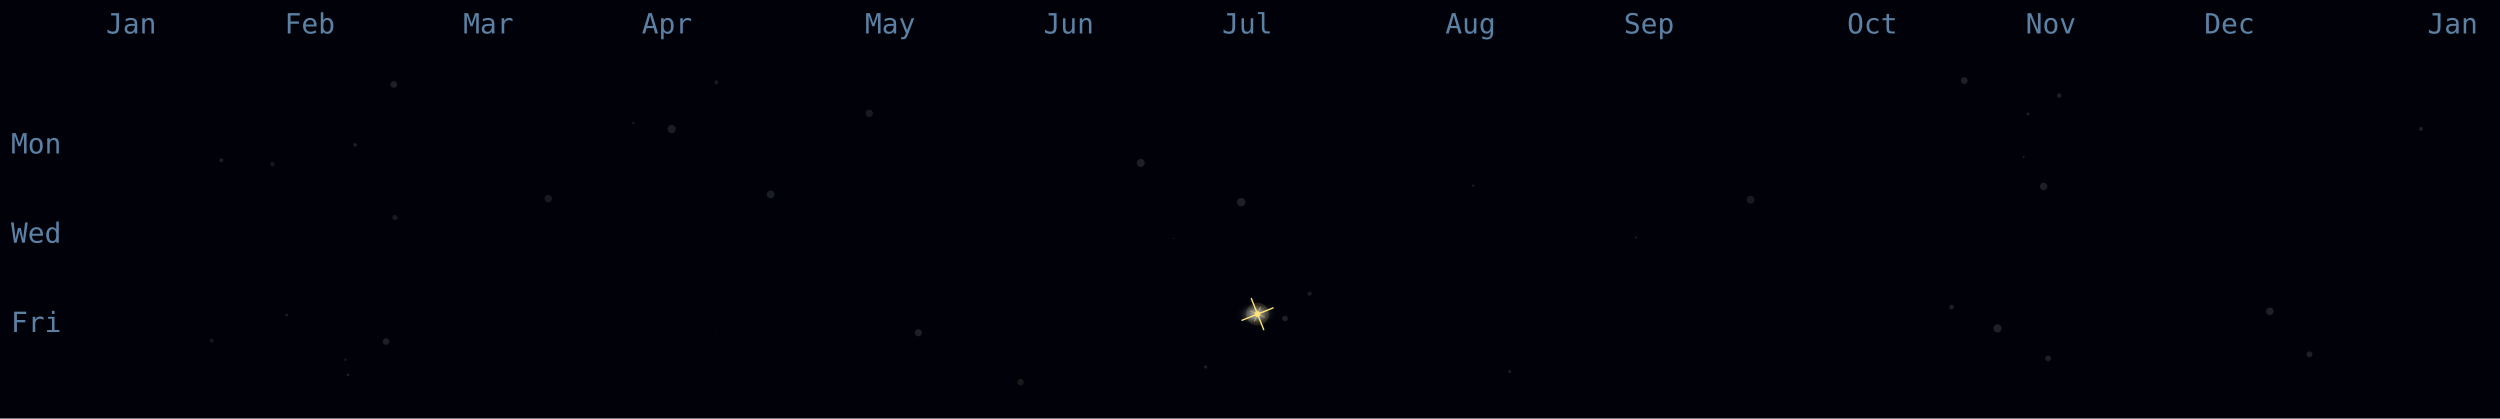
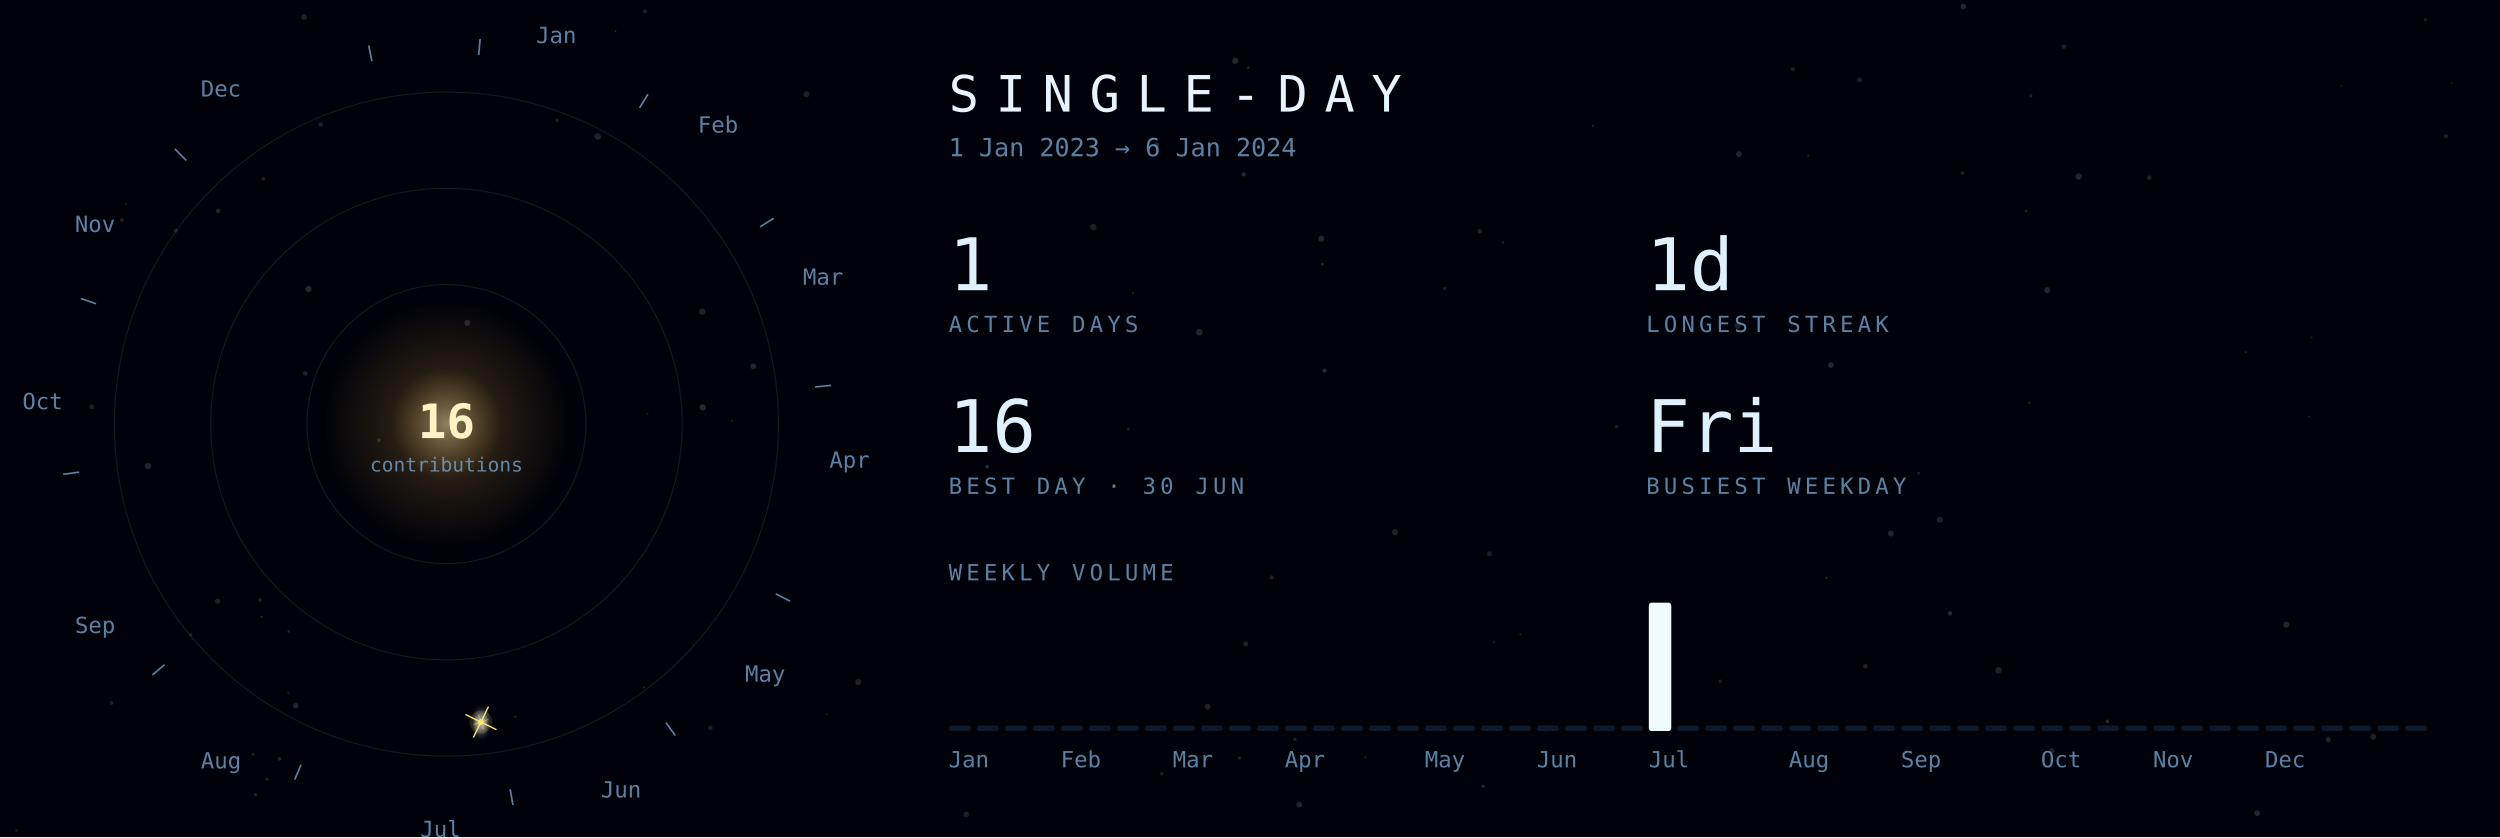
- <svg xmlns="http://www.w3.org/2000/svg" viewBox="0 0 896 150" width="896" height="150" role="img" aria-label="Cinematic comet contribution graph">
-   <rect x="0.00" y="0.00" width="896.00" height="150.00" fill="#010209" />
+ <svg xmlns="http://www.w3.org/2000/svg" viewBox="0 0 896 300" width="896" height="300" role="img" aria-label="Cinematic comet contribution orbit">
+   <rect x="0.00" y="0.00" width="896.00" height="300.00" fill="#010209" />
  <defs>
    <linearGradient id="tail-grad" x1="0" y1="0" x2="1" y2="0">
      <stop offset="0%" stop-color="#c8e0ff" stop-opacity="0" />
      <stop offset="40%" stop-color="#c8e0ff" stop-opacity="0.1" />
      <stop offset="70%" stop-color="#d8ecff" stop-opacity="0.5" />
      <stop offset="90%" stop-color="#ffffff" stop-opacity="0.85" />
      <stop offset="100%" stop-color="#ffffff" stop-opacity="0" />
    </linearGradient>
    <filter id="tail-blur" x="-20%" y="-100%" width="140%" height="300%">
      <feGaussianBlur stdDeviation="1.2" />
    </filter>
    <filter id="organic-sphere" x="-80%" y="-80%" width="260%" height="260%">
      <feTurbulence type="fractalNoise" baseFrequency="0.035" numOctaves="2" seed="7" result="noise" />
      <feDisplacementMap in="SourceGraphic" in2="noise" scale="4" xChannelSelector="R" yChannelSelector="G" result="displaced" />
      <feGaussianBlur in="displaced" stdDeviation="1.4" />
    </filter>
+     <radialGradient id="sun-glow">
+       <stop offset="0" stop-color="#ffe9a8" stop-opacity="0.55" />
+       <stop offset="0.45" stop-color="#ffb74a" stop-opacity="0.14" />
+       <stop offset="1" stop-color="#ffb74a" stop-opacity="0" />
+     </radialGradient>
  </defs>
-   <text x="22.00" y="55.00" font-family="monospace" font-size="10.00" fill="rgba(122,172,216,0.75)" text-anchor="end">Mon</text>
-   <text x="22.00" y="87.00" font-family="monospace" font-size="10.00" fill="rgba(122,172,216,0.75)" text-anchor="end">Wed</text>
-   <text x="22.00" y="119.00" font-family="monospace" font-size="10.00" fill="rgba(122,172,216,0.75)" text-anchor="end">Fri</text>
-   <text x="38.00" y="12.00" font-family="monospace" font-size="10.00" fill="rgba(122,172,216,0.75)">Jan</text>
-   <text x="102.00" y="12.00" font-family="monospace" font-size="10.00" fill="rgba(122,172,216,0.75)">Feb</text>
-   <text x="166.00" y="12.00" font-family="monospace" font-size="10.00" fill="rgba(122,172,216,0.75)">Mar</text>
-   <text x="230.00" y="12.00" font-family="monospace" font-size="10.00" fill="rgba(122,172,216,0.75)">Apr</text>
-   <text x="310.00" y="12.00" font-family="monospace" font-size="10.00" fill="rgba(122,172,216,0.75)">May</text>
-   <text x="374.00" y="12.00" font-family="monospace" font-size="10.00" fill="rgba(122,172,216,0.75)">Jun</text>
-   <text x="438.00" y="12.00" font-family="monospace" font-size="10.00" fill="rgba(122,172,216,0.75)">Jul</text>
-   <text x="518.00" y="12.00" font-family="monospace" font-size="10.00" fill="rgba(122,172,216,0.75)">Aug</text>
-   <text x="582.00" y="12.00" font-family="monospace" font-size="10.00" fill="rgba(122,172,216,0.75)">Sep</text>
-   <text x="662.00" y="12.00" font-family="monospace" font-size="10.00" fill="rgba(122,172,216,0.75)">Oct</text>
-   <text x="726.00" y="12.00" font-family="monospace" font-size="10.00" fill="rgba(122,172,216,0.75)">Nov</text>
-   <text x="790.00" y="12.00" font-family="monospace" font-size="10.00" fill="rgba(122,172,216,0.75)">Dec</text>
-   <text x="870.00" y="12.00" font-family="monospace" font-size="10.00" fill="rgba(122,172,216,0.75)">Jan</text>
-   <circle cx="738.04" cy="34.24" r="0.79" fill="hsl(0,0%,100%)" opacity="0.12" />
-   <circle cx="651.31" cy="48.81" r="0.10" fill="hsl(0,0%,100%)" opacity="0.12" />
-   <circle cx="541.05" cy="133.20" r="0.52" fill="hsl(0,0%,100%)" opacity="0.12" />
-   <circle cx="699.44" cy="110.07" r="0.81" fill="hsl(0,0%,100%)" opacity="0.12" />
-   <circle cx="256.74" cy="29.52" r="0.71" fill="hsl(268,32%,82%)" opacity="0.12" />
-   <circle cx="141.55" cy="77.97" r="0.92" fill="hsl(130,22%,80%)" opacity="0.12" />
-   <circle cx="196.52" cy="71.19" r="1.33" fill="hsl(15,35%,80%)" opacity="0.12" />
-   <circle cx="869.56" cy="39.15" r="0.00" fill="hsl(200,45%,88%)" opacity="0.12" />
-   <circle cx="703.98" cy="28.88" r="1.22" fill="hsl(0,0%,100%)" opacity="0.12" />
-   <circle cx="257.67" cy="83.36" r="0.04" fill="hsl(0,0%,100%)" opacity="0.12" />
-   <circle cx="725.27" cy="56.24" r="0.36" fill="hsl(0,0%,100%)" opacity="0.12" />
-   <circle cx="528.02" cy="66.59" r="0.47" fill="hsl(130,22%,80%)" opacity="0.12" />
-   <circle cx="734.03" cy="128.44" r="1.02" fill="hsl(0,0%,100%)" opacity="0.12" />
-   <circle cx="97.63" cy="58.85" r="0.76" fill="hsl(268,32%,82%)" opacity="0.12" />
-   <circle cx="586.36" cy="85.07" r="0.44" fill="hsl(15,35%,80%)" opacity="0.12" />
-   <circle cx="813.53" cy="111.59" r="1.36" fill="hsl(0,0%,100%)" opacity="0.12" />
-   <circle cx="469.37" cy="105.26" r="0.75" fill="hsl(200,45%,88%)" opacity="0.12" />
-   <circle cx="276.20" cy="69.69" r="1.41" fill="hsl(200,45%,88%)" opacity="0.12" />
-   <circle cx="365.78" cy="136.97" r="1.14" fill="hsl(15,35%,80%)" opacity="0.12" />
-   <circle cx="832.16" cy="39.52" r="0.03" fill="hsl(130,22%,80%)" opacity="0.12" />
-   <circle cx="227.00" cy="44.11" r="0.43" fill="hsl(15,35%,80%)" opacity="0.12" />
-   <circle cx="867.67" cy="46.21" r="0.71" fill="hsl(0,0%,100%)" opacity="0.12" />
-   <circle cx="627.41" cy="71.59" r="1.41" fill="hsl(15,35%,80%)" opacity="0.12" />
-   <circle cx="240.73" cy="46.27" r="1.47" fill="hsl(200,45%,88%)" opacity="0.12" />
-   <circle cx="444.84" cy="72.45" r="1.49" fill="hsl(0,0%,100%)" opacity="0.12" />
-   <circle cx="246.79" cy="32.16" r="0.04" fill="hsl(0,0%,100%)" opacity="0.12" />
-   <circle cx="79.34" cy="57.44" r="0.69" fill="hsl(0,0%,100%)" opacity="0.12" />
-   <circle cx="135.81" cy="120.70" r="0.12" fill="hsl(130,22%,80%)" opacity="0.12" />
-   <circle cx="726.85" cy="40.82" r="0.52" fill="hsl(0,0%,100%)" opacity="0.12" />
-   <circle cx="127.28" cy="51.92" r="0.63" fill="hsl(0,0%,100%)" opacity="0.12" />
-   <circle cx="329.14" cy="119.25" r="1.29" fill="hsl(0,0%,100%)" opacity="0.12" />
-   <circle cx="460.56" cy="114.16" r="1.00" fill="hsl(0,0%,100%)" opacity="0.12" />
-   <circle cx="715.90" cy="117.70" r="1.48" fill="hsl(0,0%,100%)" opacity="0.12" />
-   <circle cx="501.13" cy="129.33" r="0.05" fill="hsl(0,0%,100%)" opacity="0.12" />
-   <circle cx="75.84" cy="122.06" r="0.64" fill="hsl(15,35%,80%)" opacity="0.12" />
-   <circle cx="432.11" cy="131.53" r="0.58" fill="hsl(0,0%,100%)" opacity="0.12" />
-   <circle cx="138.34" cy="122.43" r="1.17" fill="hsl(0,0%,100%)" opacity="0.12" />
-   <circle cx="256.49" cy="119.97" r="0.15" fill="hsl(0,0%,100%)" opacity="0.12" />
-   <circle cx="408.86" cy="58.40" r="1.43" fill="hsl(0,0%,100%)" opacity="0.12" />
-   <circle cx="420.73" cy="85.44" r="0.25" fill="hsl(200,45%,88%)" opacity="0.12" />
-   <circle cx="318.39" cy="123.57" r="0.01" fill="hsl(0,0%,100%)" opacity="0.12" />
-   <circle cx="422.29" cy="67.20" r="0.10" fill="hsl(0,0%,100%)" opacity="0.12" />
-   <circle cx="102.71" cy="112.94" r="0.51" fill="hsl(200,45%,88%)" opacity="0.12" />
-   <circle cx="732.43" cy="66.82" r="1.33" fill="hsl(0,0%,100%)" opacity="0.12" />
-   <circle cx="311.56" cy="40.62" r="1.31" fill="hsl(130,22%,80%)" opacity="0.12" />
-   <circle cx="827.73" cy="126.98" r="1.05" fill="hsl(0,0%,100%)" opacity="0.12" />
-   <circle cx="141.14" cy="30.28" r="1.18" fill="hsl(0,0%,100%)" opacity="0.12" />
-   <circle cx="286.23" cy="84.31" r="0.12" fill="hsl(0,0%,100%)" opacity="0.12" />
-   <circle cx="123.83" cy="128.93" r="0.40" fill="hsl(0,0%,100%)" opacity="0.12" />
-   <circle cx="124.67" cy="134.33" r="0.46" fill="hsl(0,0%,100%)" opacity="0.12" />
-   <g transform="rotate(-21.7 450.70 112.57)">
-     <circle cx="450.70" cy="112.57" r="4.10" fill="hsla(48,100%,74%,0.35)" fill-opacity="0.35" />
-     <circle cx="450.70" cy="112.57" r="2.46" fill="hsla(50,100%,99%,0.75)" filter="url(#organic-sphere)" />
-     <line x1="448.79" y1="110.67" x2="452.61" y2="114.48" stroke="hsl(48,100%,72.5%)" stroke-width="0.40" stroke-opacity="0.42" stroke-linecap="round" />
-     <line x1="448.79" y1="114.48" x2="452.61" y2="110.67" stroke="hsl(48,100%,72.5%)" stroke-width="0.40" stroke-opacity="0.42" stroke-linecap="round" />
-     <line x1="444.70" y1="112.57" x2="456.70" y2="112.57" stroke="hsl(48,100%,72.5%)" stroke-width="0.50" stroke-linecap="round" />
-     <line x1="450.70" y1="106.57" x2="450.70" y2="118.57" stroke="hsl(48,100%,72.5%)" stroke-width="0.50" stroke-linecap="round" />
-     <circle cx="450.70" cy="112.57" r="1.02" fill="hsl(48,100%,72.5%)" />
+   <circle cx="739.66" cy="16.72" r="0.78" fill="hsl(130,22%,80%)" opacity="0.15" />
+   <circle cx="648.03" cy="55.75" r="0.36" fill="hsl(200,45%,88%)" opacity="0.15" />
+   <circle cx="531.53" cy="281.78" r="0.61" fill="hsl(200,45%,88%)" opacity="0.15" />
+   <circle cx="698.87" cy="219.82" r="0.79" fill="hsl(0,0%,100%)" opacity="0.15" />
+   <circle cx="231.13" cy="4.08" r="0.73" fill="hsl(268,32%,82%)" opacity="0.15" />
+   <circle cx="109.41" cy="133.84" r="0.85" fill="hsl(268,32%,82%)" opacity="0.15" />
+   <circle cx="167.49" cy="115.70" r="1.10" fill="hsl(268,32%,82%)" opacity="0.15" />
+   <circle cx="878.63" cy="29.87" r="0.30" fill="hsl(130,22%,80%)" opacity="0.15" />
+   <circle cx="703.68" cy="2.35" r="1.03" fill="hsl(200,45%,88%)" opacity="0.15" />
+   <circle cx="232.10" cy="148.28" r="0.32" fill="hsl(15,35%,80%)" opacity="0.15" />
+   <circle cx="726.17" cy="75.64" r="0.51" fill="hsl(15,35%,80%)" opacity="0.15" />
+   <circle cx="517.76" cy="103.38" r="0.58" fill="hsl(268,32%,82%)" opacity="0.15" />
+   <circle cx="735.43" cy="269.03" r="0.91" fill="hsl(130,22%,80%)" opacity="0.15" />
+   <circle cx="63.01" cy="82.64" r="0.76" fill="hsl(268,32%,82%)" opacity="0.15" />
+   <circle cx="579.40" cy="152.88" r="0.56" fill="hsl(268,32%,82%)" opacity="0.15" />
+   <circle cx="819.42" cy="223.91" r="1.11" fill="hsl(200,45%,88%)" opacity="0.15" />
+   <circle cx="455.78" cy="206.95" r="0.75" fill="hsl(130,22%,80%)" opacity="0.15" />
+   <circle cx="251.68" cy="111.67" r="1.15" fill="hsl(130,22%,80%)" opacity="0.15" />
+   <circle cx="346.33" cy="291.87" r="0.99" fill="hsl(268,32%,82%)" opacity="0.15" />
+   <circle cx="839.12" cy="30.86" r="0.32" fill="hsl(268,32%,82%)" opacity="0.15" />
+   <circle cx="199.70" cy="43.14" r="0.56" fill="hsl(268,32%,82%)" opacity="0.15" />
+   <circle cx="876.63" cy="48.79" r="0.73" fill="hsl(130,22%,80%)" opacity="0.15" />
+   <circle cx="622.78" cy="116.76" r="1.14" fill="hsl(268,32%,82%)" opacity="0.15" />
+   <circle cx="214.20" cy="48.95" r="1.18" fill="hsl(130,22%,80%)" opacity="0.15" />
+   <circle cx="429.87" cy="119.06" r="1.19" fill="hsl(200,45%,88%)" opacity="0.15" />
+   <circle cx="220.61" cy="11.15" r="0.32" fill="hsl(0,0%,100%)" opacity="0.15" />
+   <circle cx="43.69" cy="78.87" r="0.71" fill="hsl(15,35%,80%)" opacity="0.15" />
+   <circle cx="103.35" cy="248.29" r="0.37" fill="hsl(268,32%,82%)" opacity="0.15" />
+   <circle cx="727.84" cy="34.34" r="0.61" fill="hsl(15,35%,80%)" opacity="0.15" />
+   <circle cx="94.34" cy="64.07" r="0.68" fill="hsl(15,35%,80%)" opacity="0.15" />
+   <circle cx="307.62" cy="244.43" r="1.07" fill="hsl(15,35%,80%)" opacity="0.15" />
+   <circle cx="446.47" cy="230.78" r="0.90" fill="hsl(130,22%,80%)" opacity="0.15" />
+   <circle cx="716.27" cy="240.26" r="1.19" fill="hsl(15,35%,80%)" opacity="0.15" />
+   <circle cx="489.35" cy="271.43" r="0.33" fill="hsl(0,0%,100%)" opacity="0.15" />
+   <circle cx="39.98" cy="251.94" r="0.68" fill="hsl(268,32%,82%)" opacity="0.15" />
+   <circle cx="416.41" cy="277.32" r="0.65" fill="hsl(15,35%,80%)" opacity="0.15" />
+   <circle cx="106.02" cy="252.93" r="1.00" fill="hsl(200,45%,88%)" opacity="0.15" />
+   <circle cx="230.86" cy="246.35" r="0.39" fill="hsl(15,35%,80%)" opacity="0.15" />
+   <circle cx="391.85" cy="81.42" r="1.16" fill="hsl(15,35%,80%)" opacity="0.15" />
+   <circle cx="404.40" cy="153.85" r="0.45" fill="hsl(130,22%,80%)" opacity="0.15" />
+   <circle cx="296.26" cy="256.00" r="0.31" fill="hsl(15,35%,80%)" opacity="0.15" />
+   <circle cx="406.04" cy="104.99" r="0.36" fill="hsl(0,0%,100%)" opacity="0.15" />
+   <circle cx="68.37" cy="227.51" r="0.61" fill="hsl(130,22%,80%)" opacity="0.15" />
+   <circle cx="733.73" cy="103.98" r="1.10" fill="hsl(200,45%,88%)" opacity="0.15" />
+   <circle cx="289.04" cy="33.80" r="1.08" fill="hsl(268,32%,82%)" opacity="0.15" />
+   <circle cx="834.43" cy="265.13" r="0.93" fill="hsl(200,45%,88%)" opacity="0.15" />
+   <circle cx="108.98" cy="6.10" r="1.01" fill="hsl(15,35%,80%)" opacity="0.15" />
+   <circle cx="262.28" cy="150.84" r="0.37" fill="hsl(15,35%,80%)" opacity="0.15" />
+   <circle cx="90.69" cy="270.34" r="0.54" fill="hsl(15,35%,80%)" opacity="0.15" />
+   <circle cx="91.58" cy="284.82" r="0.58" fill="hsl(130,22%,80%)" opacity="0.15" />
+   <circle cx="100.19" cy="271.98" r="0.64" fill="hsl(0,0%,100%)" opacity="0.15" />
+   <circle cx="804.84" cy="126.21" r="0.34" fill="hsl(200,45%,88%)" opacity="0.15" />
+   <circle cx="184.70" cy="256.88" r="0.43" fill="hsl(130,22%,80%)" opacity="0.15" />
+   <circle cx="770.30" cy="63.70" r="0.83" fill="hsl(130,22%,80%)" opacity="0.15" />
+   <circle cx="808.98" cy="291.43" r="1.04" fill="hsl(200,45%,88%)" opacity="0.15" />
+   <circle cx="530.37" cy="82.91" r="0.83" fill="hsl(15,35%,80%)" opacity="0.15" />
+   <circle cx="727.32" cy="144.35" r="0.44" fill="hsl(200,45%,88%)" opacity="0.15" />
+   <circle cx="850.53" cy="264.04" r="1.07" fill="hsl(15,35%,80%)" opacity="0.15" />
+   <circle cx="465.66" cy="288.37" r="1.04" fill="hsl(200,45%,88%)" opacity="0.15" />
+   <circle cx="269.98" cy="131.31" r="1.04" fill="hsl(200,45%,88%)" opacity="0.15" />
+   <circle cx="473.94" cy="94.72" r="0.48" fill="hsl(0,0%,100%)" opacity="0.15" />
+   <circle cx="616.50" cy="244.13" r="0.61" fill="hsl(15,35%,80%)" opacity="0.15" />
+   <circle cx="666.52" cy="28.60" r="0.87" fill="hsl(15,35%,80%)" opacity="0.15" />
+   <circle cx="535.45" cy="230.15" r="0.41" fill="hsl(15,35%,80%)" opacity="0.15" />
+   <circle cx="464.10" cy="265.03" r="0.62" fill="hsl(15,35%,80%)" opacity="0.15" />
+   <circle cx="95.71" cy="279.32" r="0.52" fill="hsl(200,45%,88%)" opacity="0.15" />
+   <circle cx="444.18" cy="271.72" r="0.53" fill="hsl(0,0%,100%)" opacity="0.15" />
+   <circle cx="251.85" cy="146.00" r="1.14" fill="hsl(0,0%,100%)" opacity="0.15" />
+   <circle cx="135.82" cy="157.86" r="0.66" fill="hsl(15,35%,80%)" opacity="0.15" />
+   <circle cx="114.90" cy="44.57" r="0.83" fill="hsl(268,32%,82%)" opacity="0.15" />
+   <circle cx="474.65" cy="132.84" r="0.73" fill="hsl(0,0%,100%)" opacity="0.15" />
+   <circle cx="538.73" cy="86.96" r="0.43" fill="hsl(15,35%,80%)" opacity="0.15" />
+   <circle cx="656.17" cy="130.84" r="1.05" fill="hsl(200,45%,88%)" opacity="0.15" />
+   <circle cx="642.54" cy="24.83" r="0.76" fill="hsl(15,35%,80%)" opacity="0.15" />
+   <circle cx="755.23" cy="258.54" r="0.67" fill="hsl(0,0%,100%)" opacity="0.15" />
+   <circle cx="570.91" cy="45.10" r="0.37" fill="hsl(0,0%,100%)" opacity="0.15" />
+   <circle cx="869.25" cy="7.12" r="0.56" fill="hsl(15,35%,80%)" opacity="0.15" />
+   <circle cx="110.54" cy="103.57" r="1.09" fill="hsl(0,0%,100%)" opacity="0.15" />
+   <circle cx="668.51" cy="238.78" r="0.83" fill="hsl(130,22%,80%)" opacity="0.15" />
+   <circle cx="77.99" cy="215.50" r="0.96" fill="hsl(268,32%,82%)" opacity="0.15" />
+   <circle cx="499.94" cy="190.74" r="1.13" fill="hsl(130,22%,80%)" opacity="0.15" />
+   <circle cx="703.35" cy="62.02" r="0.66" fill="hsl(15,35%,80%)" opacity="0.15" />
+   <circle cx="687.61" cy="169.58" r="0.50" fill="hsl(15,35%,80%)" opacity="0.15" />
+   <circle cx="445.76" cy="62.49" r="0.75" fill="hsl(0,0%,100%)" opacity="0.15" />
+   <circle cx="103.47" cy="226.33" r="0.44" fill="hsl(200,45%,88%)" opacity="0.15" />
+   <circle cx="45.25" cy="73.28" r="0.34" fill="hsl(15,35%,80%)" opacity="0.15" />
+   <circle cx="677.71" cy="191.21" r="1.07" fill="hsl(200,45%,88%)" opacity="0.15" />
+   <circle cx="414.60" cy="51.93" r="0.91" fill="hsl(200,45%,88%)" opacity="0.15" />
+   <circle cx="447.39" cy="24.25" r="0.44" fill="hsl(0,0%,100%)" opacity="0.15" />
+   <circle cx="623.25" cy="55.23" r="1.02" fill="hsl(200,45%,88%)" opacity="0.15" />
+   <circle cx="473.53" cy="85.57" r="1.11" fill="hsl(200,45%,88%)" opacity="0.15" />
+   <circle cx="442.71" cy="21.80" r="1.10" fill="hsl(0,0%,100%)" opacity="0.15" />
+   <circle cx="432.82" cy="253.27" r="1.07" fill="hsl(130,22%,80%)" opacity="0.15" />
+   <circle cx="419.61" cy="204.10" r="0.36" fill="hsl(15,35%,80%)" opacity="0.15" />
+   <circle cx="254.62" cy="260.91" r="0.79" fill="hsl(268,32%,82%)" opacity="0.15" />
+   <circle cx="353.81" cy="167.26" r="0.71" fill="hsl(0,0%,100%)" opacity="0.15" />
+   <circle cx="5.88" cy="297.62" r="0.41" fill="hsl(268,32%,82%)" opacity="0.15" />
+   <circle cx="554.24" cy="261.06" r="1.12" fill="hsl(130,22%,80%)" opacity="0.15" />
+   <circle cx="32.88" cy="145.82" r="0.88" fill="hsl(15,35%,80%)" opacity="0.15" />
+   <circle cx="53.04" cy="167.02" r="1.18" fill="hsl(200,45%,88%)" opacity="0.15" />
+   <circle cx="695.23" cy="186.26" r="1.09" fill="hsl(268,32%,82%)" opacity="0.15" />
+   <circle cx="828.44" cy="120.95" r="0.36" fill="hsl(268,32%,82%)" opacity="0.15" />
+   <circle cx="544.92" cy="227.32" r="0.40" fill="hsl(130,22%,80%)" opacity="0.15" />
+   <circle cx="745.01" cy="63.28" r="1.15" fill="hsl(200,45%,88%)" opacity="0.15" />
+   <circle cx="78.18" cy="75.58" r="0.81" fill="hsl(200,45%,88%)" opacity="0.15" />
+   <circle cx="533.85" cy="198.51" r="0.90" fill="hsl(268,32%,82%)" opacity="0.15" />
+   <circle cx="93.79" cy="221.02" r="0.39" fill="hsl(200,45%,88%)" opacity="0.15" />
+   <circle cx="654.64" cy="207.07" r="0.41" fill="hsl(0,0%,100%)" opacity="0.15" />
+   <circle cx="827.61" cy="149.30" r="0.33" fill="hsl(15,35%,80%)" opacity="0.15" />
+   <circle cx="93.13" cy="215.05" r="0.58" fill="hsl(0,0%,100%)" opacity="0.15" />
+   <circle cx="160.00" cy="152.00" r="44.00" fill="url(#sun-glow)" />
+   <text x="160.00" y="157.00" font-family="monospace" font-size="17.00" fill="#fff3c4" text-anchor="middle" font-weight="bold">16</text>
+   <text x="160.00" y="169.00" font-family="monospace" font-size="7.00" fill="rgba(122,172,216,0.75)" text-anchor="middle">contributions</text>
+   <circle cx="160.00" cy="152.00" r="50.00" fill="none" stroke="#5d7ea8" stroke-width="0.40" opacity="0.18" />
+   <circle cx="160.00" cy="152.00" r="84.50" fill="none" stroke="#5d7ea8" stroke-width="0.40" opacity="0.18" />
+   <circle cx="160.00" cy="152.00" r="119.00" fill="none" stroke="#5d7ea8" stroke-width="0.40" opacity="0.18" />
+   <line x1="171.57" y1="19.71" x2="172.08" y2="13.98" stroke="rgba(122,172,216,0.75)" stroke-width="0.60" />
+   <text x="199.36" y="15.44" font-family="monospace" font-size="8.00" fill="rgba(122,172,216,0.75)" text-anchor="middle">Jan</text>
+   <line x1="229.22" y1="38.67" x2="232.22" y2="33.76" stroke="rgba(122,172,216,0.75)" stroke-width="0.60" />
+   <text x="257.33" y="47.52" font-family="monospace" font-size="8.00" fill="rgba(122,172,216,0.75)" text-anchor="middle">Feb</text>
+   <line x1="272.41" y1="81.29" x2="277.28" y2="78.23" stroke="rgba(122,172,216,0.75)" stroke-width="0.60" />
+   <text x="294.99" y="102.05" font-family="monospace" font-size="8.00" fill="rgba(122,172,216,0.75)" text-anchor="middle">Mar</text>
+   <line x1="292.13" y1="138.68" x2="297.85" y2="138.11" stroke="rgba(122,172,216,0.75)" stroke-width="0.60" />
+   <text x="304.45" y="167.63" font-family="monospace" font-size="8.00" fill="rgba(122,172,216,0.75)" text-anchor="middle">Apr</text>
+   <line x1="278.05" y1="212.83" x2="283.16" y2="215.47" stroke="rgba(122,172,216,0.75)" stroke-width="0.60" />
+   <text x="274.24" y="244.30" font-family="monospace" font-size="8.00" fill="rgba(122,172,216,0.75)" text-anchor="middle">May</text>
+   <line x1="238.66" y1="259.00" x2="242.06" y2="263.63" stroke="rgba(122,172,216,0.75)" stroke-width="0.60" />
+   <text x="222.58" y="285.80" font-family="monospace" font-size="8.00" fill="rgba(122,172,216,0.75)" text-anchor="middle">Jun</text>
+   <line x1="182.85" y1="282.82" x2="183.83" y2="288.48" stroke="rgba(122,172,216,0.75)" stroke-width="0.60" />
+   <text x="157.86" y="299.98" font-family="monospace" font-size="8.00" fill="rgba(122,172,216,0.75)" text-anchor="middle">Jul</text>
+   <line x1="107.87" y1="274.14" x2="105.61" y2="279.43" stroke="rgba(122,172,216,0.75)" stroke-width="0.60" />
+   <text x="79.20" y="275.40" font-family="monospace" font-size="8.00" fill="rgba(122,172,216,0.75)" text-anchor="middle">Aug</text>
+   <line x1="58.98" y1="238.20" x2="54.60" y2="241.93" stroke="rgba(122,172,216,0.75)" stroke-width="0.60" />
+   <text x="34.08" y="226.89" font-family="monospace" font-size="8.00" fill="rgba(122,172,216,0.75)" text-anchor="middle">Sep</text>
+   <line x1="28.32" y1="169.23" x2="22.62" y2="169.97" stroke="rgba(122,172,216,0.75)" stroke-width="0.60" />
+   <text x="15.24" y="146.66" font-family="monospace" font-size="8.00" fill="rgba(122,172,216,0.75)" text-anchor="middle">Oct</text>
+   <line x1="34.41" y1="108.85" x2="28.97" y2="106.98" stroke="rgba(122,172,216,0.75)" stroke-width="0.60" />
+   <text x="34.06" y="83.13" font-family="monospace" font-size="8.00" fill="rgba(122,172,216,0.75)" text-anchor="middle">Nov</text>
+   <line x1="66.72" y1="57.48" x2="62.68" y2="53.39" stroke="rgba(122,172,216,0.75)" stroke-width="0.60" />
+   <text x="79.19" y="34.61" font-family="monospace" font-size="8.00" fill="rgba(122,172,216,0.75)" text-anchor="middle">Dec</text>
+   <line x1="133.29" y1="21.91" x2="132.13" y2="16.28" stroke="rgba(122,172,216,0.75)" stroke-width="0.60" />
+   <g transform="rotate(26.1 172.36 258.79)">
+     <circle cx="172.36" cy="258.79" r="4.10" fill="hsla(48,100%,74%,0.35)" fill-opacity="0.35" />
+     <circle cx="172.36" cy="258.79" r="2.46" fill="hsla(50,100%,99%,0.75)" filter="url(#organic-sphere)" />
+     <line x1="170.45" y1="256.88" x2="174.27" y2="260.70" stroke="hsl(48,100%,72.5%)" stroke-width="0.40" stroke-opacity="0.42" stroke-linecap="round" />
+     <line x1="170.45" y1="260.70" x2="174.27" y2="256.88" stroke="hsl(48,100%,72.5%)" stroke-width="0.40" stroke-opacity="0.42" stroke-linecap="round" />
+     <line x1="166.36" y1="258.79" x2="178.36" y2="258.79" stroke="hsl(48,100%,72.5%)" stroke-width="0.50" stroke-linecap="round" />
+     <line x1="172.36" y1="252.79" x2="172.36" y2="264.79" stroke="hsl(48,100%,72.5%)" stroke-width="0.50" stroke-linecap="round" />
+     <circle cx="172.36" cy="258.79" r="1.02" fill="hsl(48,100%,72.5%)" />
  </g>
+   <text x="340.00" y="40.00" font-family="monospace" font-size="18.00" fill="#e8f3ff" letter-spacing="6.00">SINGLE-DAY</text>
+   <text x="340.00" y="56.00" font-family="monospace" font-size="9.00" fill="rgba(122,172,216,0.75)">1 Jan 2023 → 6 Jan 2024</text>
+   <text x="340.00" y="104.00" font-family="monospace" font-size="26.00" fill="#dff1ff">1</text>
+   <text x="340.00" y="119.00" font-family="monospace" font-size="8.00" fill="rgba(122,172,216,0.75)" letter-spacing="1.50">ACTIVE DAYS</text>
+   <text x="590.00" y="104.00" font-family="monospace" font-size="26.00" fill="#dff1ff">1d</text>
+   <text x="590.00" y="119.00" font-family="monospace" font-size="8.00" fill="rgba(122,172,216,0.75)" letter-spacing="1.50">LONGEST STREAK</text>
+   <text x="340.00" y="162.00" font-family="monospace" font-size="26.00" fill="#dff1ff">16</text>
+   <text x="340.00" y="177.00" font-family="monospace" font-size="8.00" fill="rgba(122,172,216,0.75)" letter-spacing="1.50">BEST DAY · 30 JUN</text>
+   <text x="590.00" y="162.00" font-family="monospace" font-size="26.00" fill="#dff1ff">Fri</text>
+   <text x="590.00" y="177.00" font-family="monospace" font-size="8.00" fill="rgba(122,172,216,0.75)" letter-spacing="1.50">BUSIEST WEEKDAY</text>
+   <text x="340.00" y="208.00" font-family="monospace" font-size="8.00" fill="rgba(122,172,216,0.75)" letter-spacing="1.50">WEEKLY VOLUME</text>
+   <rect x="340.00" y="260.00" width="8.04" height="2.00" rx="1.00" fill="#0e182b" />
+   <rect x="350.04" y="260.00" width="8.04" height="2.00" rx="1.00" fill="#0e182b" />
+   <rect x="360.08" y="260.00" width="8.04" height="2.00" rx="1.00" fill="#0e182b" />
+   <rect x="370.11" y="260.00" width="8.04" height="2.00" rx="1.00" fill="#0e182b" />
+   <rect x="380.15" y="260.00" width="8.04" height="2.00" rx="1.00" fill="#0e182b" />
+   <rect x="390.19" y="260.00" width="8.04" height="2.00" rx="1.00" fill="#0e182b" />
+   <rect x="400.23" y="260.00" width="8.04" height="2.00" rx="1.00" fill="#0e182b" />
+   <rect x="410.26" y="260.00" width="8.04" height="2.00" rx="1.00" fill="#0e182b" />
+   <rect x="420.30" y="260.00" width="8.04" height="2.00" rx="1.00" fill="#0e182b" />
+   <rect x="430.34" y="260.00" width="8.04" height="2.00" rx="1.00" fill="#0e182b" />
+   <rect x="440.38" y="260.00" width="8.04" height="2.00" rx="1.00" fill="#0e182b" />
+   <rect x="450.42" y="260.00" width="8.04" height="2.00" rx="1.00" fill="#0e182b" />
+   <rect x="460.45" y="260.00" width="8.04" height="2.00" rx="1.00" fill="#0e182b" />
+   <rect x="470.49" y="260.00" width="8.04" height="2.00" rx="1.00" fill="#0e182b" />
+   <rect x="480.53" y="260.00" width="8.04" height="2.00" rx="1.00" fill="#0e182b" />
+   <rect x="490.57" y="260.00" width="8.04" height="2.00" rx="1.00" fill="#0e182b" />
+   <rect x="500.60" y="260.00" width="8.04" height="2.00" rx="1.00" fill="#0e182b" />
+   <rect x="510.64" y="260.00" width="8.04" height="2.00" rx="1.00" fill="#0e182b" />
+   <rect x="520.68" y="260.00" width="8.04" height="2.00" rx="1.00" fill="#0e182b" />
+   <rect x="530.72" y="260.00" width="8.04" height="2.00" rx="1.00" fill="#0e182b" />
+   <rect x="540.75" y="260.00" width="8.04" height="2.00" rx="1.00" fill="#0e182b" />
+   <rect x="550.79" y="260.00" width="8.04" height="2.00" rx="1.00" fill="#0e182b" />
+   <rect x="560.83" y="260.00" width="8.04" height="2.00" rx="1.00" fill="#0e182b" />
+   <rect x="570.87" y="260.00" width="8.04" height="2.00" rx="1.00" fill="#0e182b" />
+   <rect x="580.91" y="260.00" width="8.04" height="2.00" rx="1.00" fill="#0e182b" />
+   <rect x="590.94" y="216.00" width="8.04" height="46.00" rx="1.00" fill="rgb(240,251,255)" />
+   <rect x="600.98" y="260.00" width="8.04" height="2.00" rx="1.00" fill="#0e182b" />
+   <rect x="611.02" y="260.00" width="8.04" height="2.00" rx="1.00" fill="#0e182b" />
+   <rect x="621.06" y="260.00" width="8.04" height="2.00" rx="1.00" fill="#0e182b" />
+   <rect x="631.09" y="260.00" width="8.04" height="2.00" rx="1.00" fill="#0e182b" />
+   <rect x="641.13" y="260.00" width="8.04" height="2.00" rx="1.00" fill="#0e182b" />
+   <rect x="651.17" y="260.00" width="8.04" height="2.00" rx="1.00" fill="#0e182b" />
+   <rect x="661.21" y="260.00" width="8.04" height="2.00" rx="1.00" fill="#0e182b" />
+   <rect x="671.25" y="260.00" width="8.04" height="2.00" rx="1.00" fill="#0e182b" />
+   <rect x="681.28" y="260.00" width="8.04" height="2.00" rx="1.00" fill="#0e182b" />
+   <rect x="691.32" y="260.00" width="8.04" height="2.00" rx="1.00" fill="#0e182b" />
+   <rect x="701.36" y="260.00" width="8.04" height="2.00" rx="1.00" fill="#0e182b" />
+   <rect x="711.40" y="260.00" width="8.04" height="2.00" rx="1.00" fill="#0e182b" />
+   <rect x="721.43" y="260.00" width="8.04" height="2.00" rx="1.00" fill="#0e182b" />
+   <rect x="731.47" y="260.00" width="8.04" height="2.00" rx="1.00" fill="#0e182b" />
+   <rect x="741.51" y="260.00" width="8.04" height="2.00" rx="1.00" fill="#0e182b" />
+   <rect x="751.55" y="260.00" width="8.04" height="2.00" rx="1.00" fill="#0e182b" />
+   <rect x="761.58" y="260.00" width="8.04" height="2.00" rx="1.00" fill="#0e182b" />
+   <rect x="771.62" y="260.00" width="8.04" height="2.00" rx="1.00" fill="#0e182b" />
+   <rect x="781.66" y="260.00" width="8.04" height="2.00" rx="1.00" fill="#0e182b" />
+   <rect x="791.70" y="260.00" width="8.04" height="2.00" rx="1.00" fill="#0e182b" />
+   <rect x="801.74" y="260.00" width="8.04" height="2.00" rx="1.00" fill="#0e182b" />
+   <rect x="811.77" y="260.00" width="8.04" height="2.00" rx="1.00" fill="#0e182b" />
+   <rect x="821.81" y="260.00" width="8.04" height="2.00" rx="1.00" fill="#0e182b" />
+   <rect x="831.85" y="260.00" width="8.04" height="2.00" rx="1.00" fill="#0e182b" />
+   <rect x="841.89" y="260.00" width="8.04" height="2.00" rx="1.00" fill="#0e182b" />
+   <rect x="851.92" y="260.00" width="8.04" height="2.00" rx="1.00" fill="#0e182b" />
+   <rect x="861.96" y="260.00" width="8.04" height="2.00" rx="1.00" fill="#0e182b" />
+   <text x="340.00" y="275.00" font-family="monospace" font-size="8.00" fill="rgba(122,172,216,0.75)">Jan</text>
+   <text x="380.15" y="275.00" font-family="monospace" font-size="8.00" fill="rgba(122,172,216,0.75)">Feb</text>
+   <text x="420.30" y="275.00" font-family="monospace" font-size="8.00" fill="rgba(122,172,216,0.75)">Mar</text>
+   <text x="460.45" y="275.00" font-family="monospace" font-size="8.00" fill="rgba(122,172,216,0.75)">Apr</text>
+   <text x="510.64" y="275.00" font-family="monospace" font-size="8.00" fill="rgba(122,172,216,0.75)">May</text>
+   <text x="550.79" y="275.00" font-family="monospace" font-size="8.00" fill="rgba(122,172,216,0.75)">Jun</text>
+   <text x="590.94" y="275.00" font-family="monospace" font-size="8.00" fill="rgba(122,172,216,0.75)">Jul</text>
+   <text x="641.13" y="275.00" font-family="monospace" font-size="8.00" fill="rgba(122,172,216,0.75)">Aug</text>
+   <text x="681.28" y="275.00" font-family="monospace" font-size="8.00" fill="rgba(122,172,216,0.75)">Sep</text>
+   <text x="731.47" y="275.00" font-family="monospace" font-size="8.00" fill="rgba(122,172,216,0.75)">Oct</text>
+   <text x="771.62" y="275.00" font-family="monospace" font-size="8.00" fill="rgba(122,172,216,0.75)">Nov</text>
+   <text x="811.77" y="275.00" font-family="monospace" font-size="8.00" fill="rgba(122,172,216,0.75)">Dec</text>
</svg>
